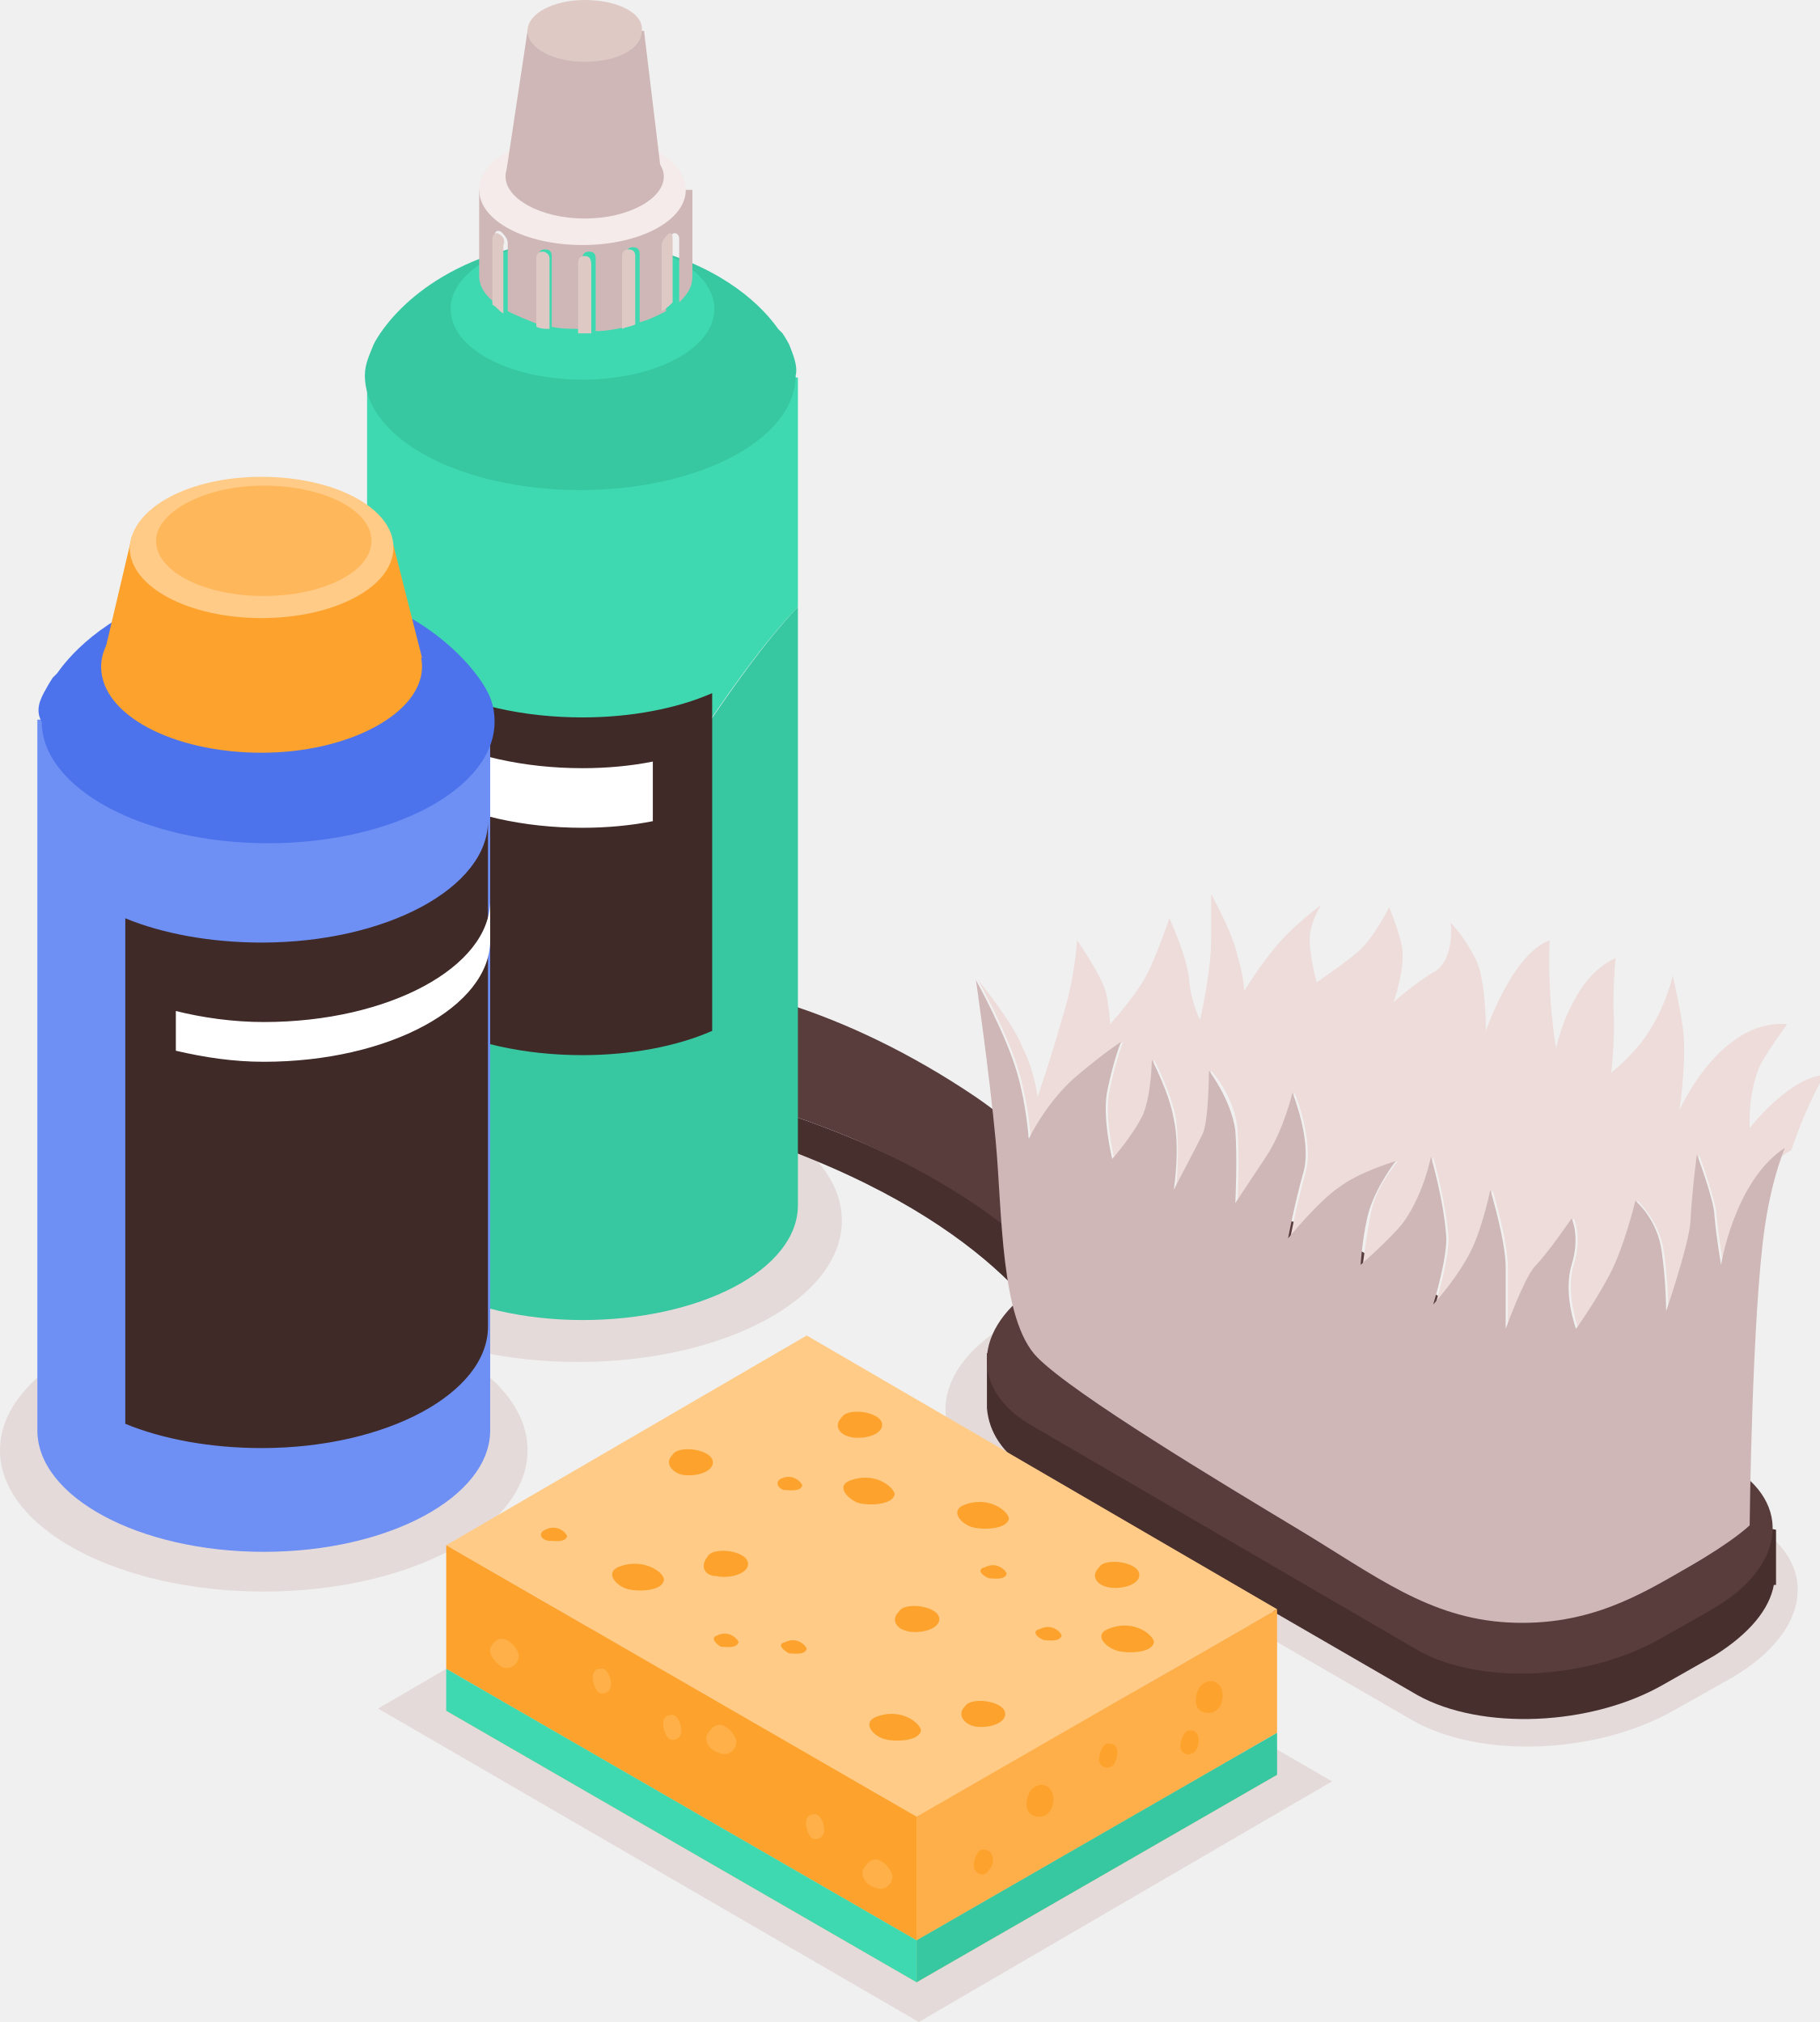
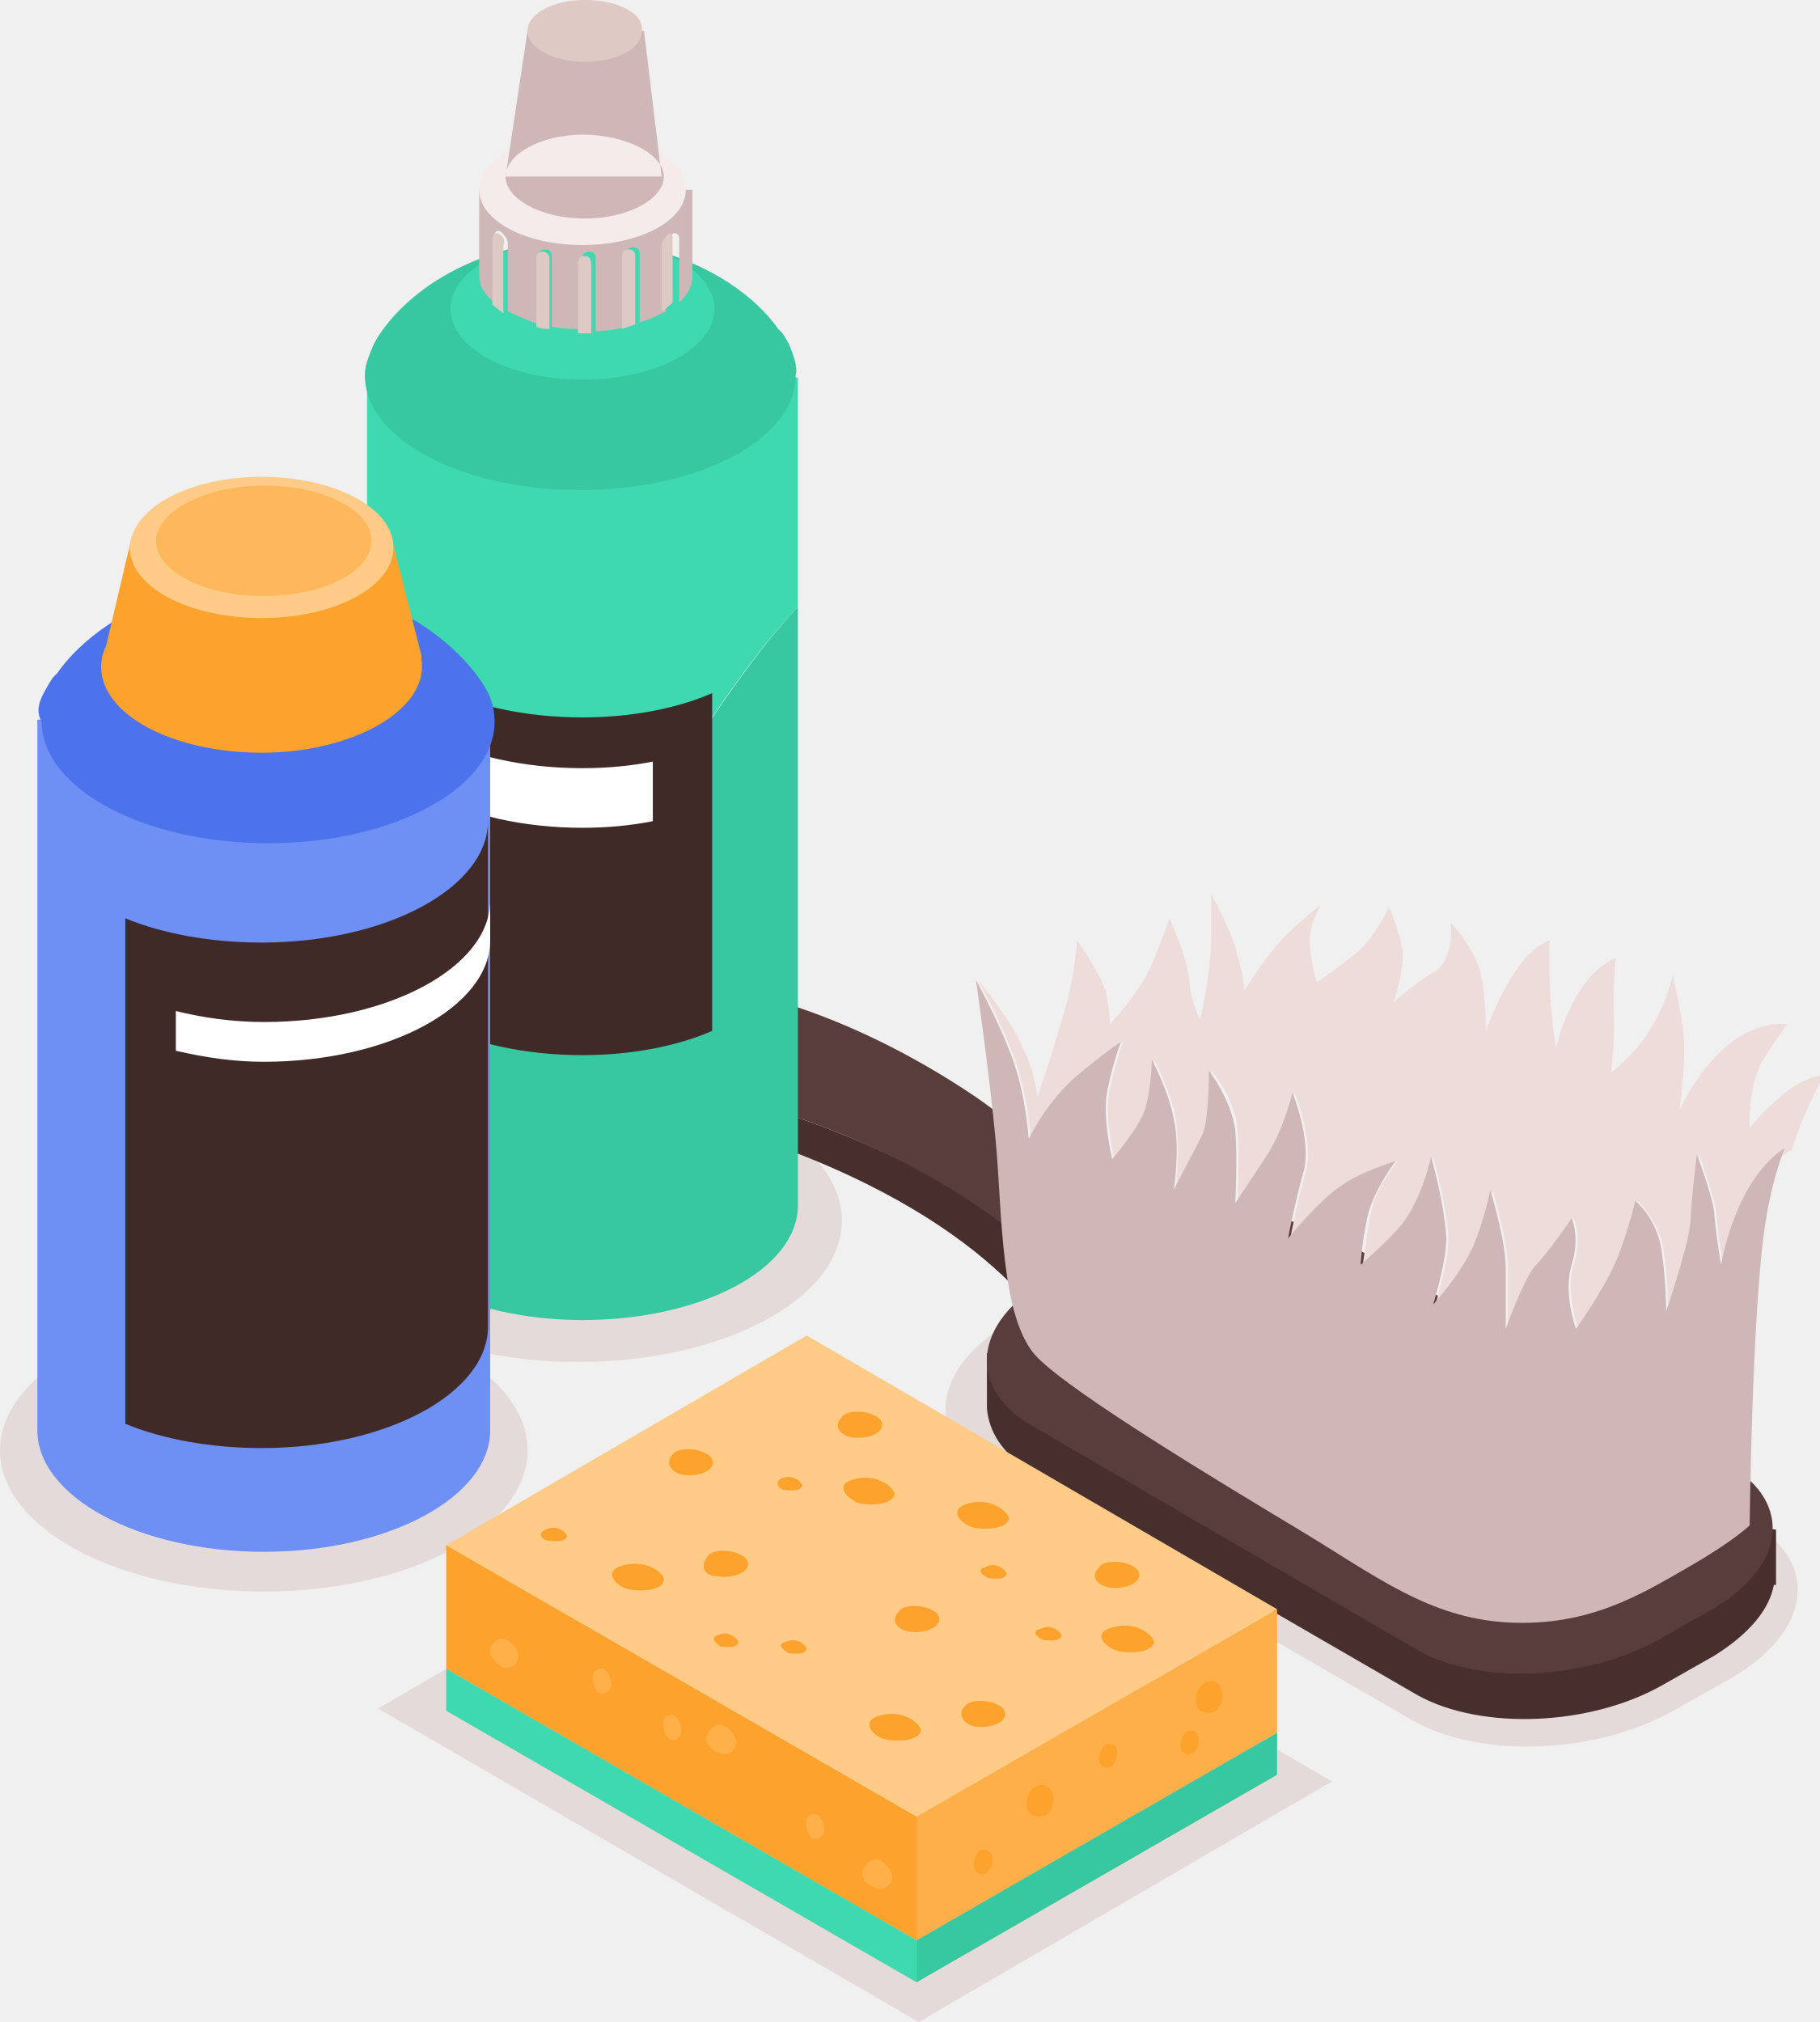
- <svg xmlns="http://www.w3.org/2000/svg" width="369" height="410" viewBox="0 0 369 410" fill="none">
-   <g clip-path="url(#clip0)">
-     <path opacity="0.5" d="M76.652 346.441L186.282 410L270.065 361.212L160.435 297.653L76.652 346.441Z" fill="#D8C4C3" />
-     <path opacity="0.5" d="M117.207 276.168C146.742 276.168 170.685 263.342 170.685 247.521C170.685 231.7 146.742 218.875 117.207 218.875C87.671 218.875 63.728 231.7 63.728 247.521C63.728 263.342 87.671 276.168 117.207 276.168Z" fill="#D8C4C3" />
-     <path opacity="0.5" d="M53.478 322.718C83.013 322.718 106.957 309.893 106.957 294.072C106.957 278.251 83.013 265.426 53.478 265.426C23.943 265.426 0 278.251 0 294.072C0 309.893 23.943 322.718 53.478 322.718Z" fill="#D8C4C3" />
-     <path opacity="0.5" d="M200.989 299.443L286.109 348.679C299.924 356.736 323.989 355.84 340.033 346.441L351.174 340.174C367.218 330.775 369 316.899 355.185 308.843L270.065 259.607C256.25 251.55 232.185 252.445 216.141 261.845L205 268.111C188.957 277.063 187.174 291.386 200.989 299.443Z" fill="#D8C4C3" />
-     <path d="M115.424 200.971C112.305 204.104 112.305 207.685 115.424 210.818C122.109 218.428 141.272 217.98 172.022 230.513C209.011 245.731 220.152 264.53 222.826 269.454L215.696 274.825C215.696 274.825 207.229 252.445 164.446 234.989C133.696 222.456 114.979 222.904 107.848 215.294C102.946 209.923 105.62 204.104 115.424 200.971Z" fill="#472F2E" />
-     <path d="M172.022 230.513C141.272 217.98 122.555 218.428 115.424 210.819C112.305 207.685 112.305 204.105 115.424 200.971C119.881 199.629 125.229 198.733 132.359 198.733C146.174 198.733 170.685 204.105 197.87 222.456C216.142 234.989 235.75 259.607 235.75 259.607L222.381 269.454C220.153 264.978 209.011 246.179 172.022 230.513Z" fill="#593D3D" />
-     <path d="M200.098 285.568V274.378L204.555 275.273C206.337 273.035 209.011 270.797 212.577 269.006L222.827 263.188C237.533 254.683 259.816 253.788 272.74 260.95L351.174 306.605C352.511 307.5 353.848 308.395 355.185 309.29L360.087 310.185V321.375H359.642C358.75 326.299 354.74 331.223 347.609 335.699L337.359 341.517C322.653 350.022 300.37 350.917 287.446 343.755L208.566 298.1C203.218 294.52 200.544 290.491 200.098 285.568Z" fill="#472F2E" />
-     <path d="M208.566 288.701L287 334.356C299.924 341.965 322.207 340.623 336.913 332.118L347.163 326.3C361.87 317.795 363.653 304.815 350.729 297.206L272.294 251.551C259.37 243.941 237.087 245.284 222.381 253.789L212.131 259.607C197.424 268.112 196.087 281.092 208.566 288.701Z" fill="#593D3D" />
-     <path d="M349.392 256.474C349.392 256.474 348.5 251.55 348.055 246.627C348.055 243.941 344.49 234.094 344.49 234.094C344.49 234.094 343.598 240.36 343.153 247.97C342.707 252.893 338.25 265.873 338.25 265.873C338.25 265.873 338.25 260.055 337.359 253.788C336.468 247.522 332.011 243.494 332.011 243.494C332.011 243.494 329.337 253.341 326.663 258.712C323.544 264.531 319.979 269.454 319.979 269.454C319.979 269.454 317.305 261.845 319.087 256.474C320.87 250.655 319.087 247.074 319.087 247.074C319.087 247.074 314.185 254.236 311.511 256.921C308.837 259.607 305.718 269.454 305.718 269.454C305.718 269.454 305.718 261.845 305.718 256.921C305.718 251.55 302.598 241.256 302.598 241.256C302.598 241.256 301.261 248.417 299.033 252.893C296.359 258.712 291.011 264.531 291.011 264.531C291.011 264.531 293.685 256.026 293.685 251.103C293.24 243.941 290.566 234.542 290.566 234.542C290.566 234.542 289.229 241.703 285.218 247.522C282.99 250.655 276.305 256.474 276.305 256.474C276.305 256.474 277.196 249.312 278.087 245.284C279.424 239.913 283.435 235.437 283.435 235.437C283.435 235.437 275.859 237.675 271.848 240.808C268.283 243.494 261.598 251.103 261.598 251.103C261.598 251.103 262.935 243.941 264.718 237.675C266.5 231.408 262.49 221.561 262.49 221.561C262.49 221.561 260.707 229.17 257.142 234.542C253.576 239.913 250.903 243.941 250.903 243.941C250.903 243.941 251.348 234.542 250.903 229.17C250.457 222.456 245.555 217.085 245.555 217.085C245.555 217.085 245.109 227.38 244.218 230.066C242.881 232.751 238.424 241.256 238.424 241.256C238.424 241.256 239.316 233.199 238.424 226.932C237.533 221.561 233.968 214.847 233.968 214.847C233.968 214.847 234.413 221.561 232.185 226.037C230.403 230.513 225.946 234.989 225.946 234.989C225.946 234.989 223.718 226.037 225.055 220.666C226.392 214.4 227.729 211.266 227.729 211.266C227.729 211.266 223.718 213.504 217.924 218.876C211.685 224.247 209.011 230.961 209.011 230.961C209.011 230.961 208.566 224.247 206.783 217.98C204.555 209.924 198.316 198.734 198.316 198.734C198.316 198.734 205 206.79 207.229 212.162C209.903 217.533 210.348 222.456 210.348 222.456C210.348 222.456 213.022 214.847 215.25 206.79C217.924 198.734 218.37 190.677 218.37 190.677C218.37 190.677 222.826 196.943 224.163 200.972C225.055 205 225.055 207.686 225.055 207.686C225.055 207.686 230.848 201.419 233.076 196.496C235.305 191.572 237.087 186.201 237.087 186.201C237.087 186.201 240.653 193.81 241.098 198.734C241.544 203.657 243.326 206.79 243.326 206.79C243.326 206.79 245.555 196.943 245.555 190.677C245.555 184.411 245.555 181.277 245.555 181.277C245.555 181.277 250.011 189.334 250.903 193.81C252.24 198.286 252.24 200.972 252.24 200.972C252.24 200.972 255.805 195.153 259.37 191.125C262.935 187.096 267.837 183.515 267.837 183.515C267.837 183.515 266.055 186.201 265.609 189.334C265.163 192.915 266.946 199.181 266.946 199.181C266.946 199.181 272.294 195.6 275.413 192.915C278.533 190.229 281.653 183.963 281.653 183.963C281.653 183.963 283.881 189.334 284.326 192.467C284.772 196.943 282.544 203.21 282.544 203.21C282.544 203.21 287 199.181 291.011 196.943C295.022 194.258 294.131 187.096 294.131 187.096C294.131 187.096 297.25 190.229 299.479 195.153C301.261 199.181 301.261 209.028 301.261 209.028C301.261 209.028 306.609 193.362 314.185 190.677C313.739 203.657 315.522 212.609 315.522 212.609C315.522 212.609 316.413 207.238 319.979 201.419C323.098 196.048 327.555 194.258 327.555 194.258C327.555 194.258 327.109 198.286 327.109 204.105C327.555 210.371 326.663 217.533 326.663 217.533C326.663 217.533 331.12 213.952 333.794 209.924C337.805 204.105 339.142 197.838 339.142 197.838C339.142 197.838 340.924 205.448 341.37 209.924C341.816 216.638 340.479 225.142 340.479 225.142C340.479 225.142 344.49 216.19 351.174 211.266C356.968 206.79 362.316 207.686 362.316 207.686C362.316 207.686 358.75 212.609 356.968 215.742C354.294 221.561 354.739 228.723 354.739 228.723C354.739 228.723 362.761 218.428 369.892 217.98C369.892 217.98 366.326 223.799 363.207 233.199C352.066 239.465 349.392 256.474 349.392 256.474Z" fill="#EDDCDA" />
-     <path d="M354.74 309.29C354.74 309.29 351.62 312.423 342.261 317.795C332.903 323.166 322.207 329.88 305.718 328.985C289.674 328.089 278.979 319.585 263.381 310.185C247.783 300.786 217.924 282.882 210.348 275.273C202.772 267.664 203.218 245.731 201.881 231.408C200.544 217.085 197.87 198.733 197.87 198.733C197.87 198.733 204.109 209.923 206.337 217.98C208.12 224.246 208.566 230.96 208.566 230.96C208.566 230.96 211.685 224.247 217.479 218.875C223.718 213.504 227.283 211.266 227.283 211.266C227.283 211.266 225.946 214.399 224.609 220.666C223.272 226.037 225.5 234.989 225.5 234.989C225.5 234.989 229.511 230.513 231.74 226.037C233.522 221.561 233.522 214.847 233.522 214.847C233.522 214.847 237.087 221.561 237.979 226.932C239.316 232.751 237.979 241.255 237.979 241.255C237.979 241.255 242.435 232.751 243.772 230.065C245.109 227.38 245.109 217.085 245.109 217.085C245.109 217.085 249.566 222.904 250.457 229.17C250.903 234.989 250.457 243.941 250.457 243.941C250.457 243.941 253.131 239.912 256.696 234.541C260.261 229.17 262.044 221.561 262.044 221.561C262.044 221.561 266.055 231.408 264.272 237.674C262.49 243.941 261.153 251.102 261.153 251.102C261.153 251.102 267.392 243.493 271.403 240.808C275.414 237.674 282.99 235.436 282.99 235.436C282.99 235.436 279.424 239.912 277.642 245.284C276.305 249.76 275.859 256.474 275.859 256.474C275.859 256.474 282.544 250.655 284.772 247.522C288.783 241.703 290.12 234.541 290.12 234.541C290.12 234.541 292.794 243.493 293.24 251.102C293.24 256.026 290.566 264.53 290.566 264.53C290.566 264.53 295.914 258.712 298.587 252.893C300.816 247.969 302.153 241.255 302.153 241.255C302.153 241.255 305.272 251.55 305.272 256.921C305.272 262.292 305.272 269.454 305.272 269.454C305.272 269.454 308.837 259.607 311.066 256.921C313.74 254.236 318.642 247.074 318.642 247.074C318.642 247.074 320.424 250.655 318.642 256.474C316.859 262.292 319.533 269.454 319.533 269.454C319.533 269.454 323.098 264.53 326.218 258.712C329.337 252.893 331.566 243.493 331.566 243.493C331.566 243.493 336.022 247.074 336.914 253.788C337.805 260.054 337.805 265.873 337.805 265.873C337.805 265.873 342.261 252.893 342.707 247.969C343.153 240.36 344.044 234.094 344.044 234.094C344.044 234.094 347.609 243.493 347.609 246.626C348.055 251.55 348.946 256.474 348.946 256.474C348.946 256.474 351.62 239.465 361.87 232.751C360.087 237.227 358.75 242.598 357.859 248.417C355.185 266.321 354.74 309.29 354.74 309.29Z" fill="#CEB7B6" />
-     <path d="M90.468 313.319L185.837 368.373L258.924 326.299L163.555 270.797L90.468 313.319Z" fill="#FFCB87" />
-     <path d="M90.468 346.889L185.837 401.943L258.924 359.869L163.555 304.367L90.468 346.889Z" fill="#FFCB87" />
-     <path d="M185.837 368.373L258.924 326.299V351.364L185.837 393.439V368.373Z" fill="#FFAF49" />
-     <path d="M185.837 368.373V393.439L90.468 338.384V313.319L185.837 368.373Z" fill="#FDA32D" />
-     <path d="M185.837 393.439L258.924 351.365V359.869L185.837 401.943V393.439Z" fill="#37C7A1" />
-     <path d="M185.837 401.944L90.468 346.889V338.385L185.837 393.439V401.944Z" fill="#3ED9B0" />
-     <path d="M197.424 350.022C199.207 350.47 202.772 350.022 203.663 348.232C205 345.098 196.978 343.756 195.642 345.994C193.859 347.784 195.642 349.574 197.424 350.022Z" fill="#FDA32D" />
-     <path d="M138.152 298.995C139.935 299.443 143.5 298.995 144.391 297.205C145.728 294.072 137.707 292.729 136.37 294.967C134.587 296.757 136.37 298.548 138.152 298.995Z" fill="#FDA32D" />
-     <path d="M224.609 321.823C226.392 322.27 229.957 321.823 230.848 320.032C232.185 316.899 224.163 315.556 222.826 317.794C221.044 319.585 222.381 321.375 224.609 321.823Z" fill="#FDA32D" />
-     <path d="M211.685 332.566C212.576 332.566 214.805 333.013 215.25 331.67C215.25 331.223 213.468 328.985 210.794 330.328C209.011 330.775 210.348 332.118 211.685 332.566Z" fill="#FDA32D" />
-     <path d="M146.174 333.908C147.065 333.908 149.294 334.356 149.739 333.013C149.739 332.566 147.957 330.328 145.283 331.67C143.946 332.118 145.283 333.461 146.174 333.908Z" fill="#FDA32D" />
-     <path d="M226.837 334.803C228.62 335.251 233.522 335.251 233.968 333.013C233.968 331.67 229.957 328.089 224.609 330.327C221.489 331.67 224.609 334.356 226.837 334.803Z" fill="#FDA32D" />
-     <path d="M179.598 352.708C181.381 353.155 186.283 353.155 186.728 350.917C186.728 349.574 182.718 345.994 177.37 348.232C174.696 349.574 177.37 352.26 179.598 352.708Z" fill="#FDA32D" />
-     <path d="M145.283 319.585C147.065 320.033 150.63 319.585 151.522 317.795C152.859 314.661 144.837 313.319 143.5 315.557C141.717 317.795 143.054 319.585 145.283 319.585Z" fill="#FDA32D" />
-     <path d="M184.055 330.775C185.837 331.223 189.402 330.775 190.294 328.985C191.631 325.851 183.609 324.509 182.272 326.747C180.489 328.537 181.826 330.327 184.055 330.775Z" fill="#FDA32D" />
-     <path d="M172.468 291.386C174.25 291.834 177.816 291.386 178.707 289.596C180.044 286.463 172.022 285.12 170.685 287.358C168.903 289.148 170.239 290.939 172.468 291.386Z" fill="#FDA32D" />
-     <path d="M159.098 302.129C159.989 302.129 162.218 302.576 162.663 301.233C162.663 300.786 160.881 298.548 158.207 299.891C156.87 300.786 158.207 302.129 159.098 302.129Z" fill="#FDA32D" />
-     <path d="M159.989 335.251C160.881 335.251 163.109 335.699 163.555 334.356C163.555 333.908 161.772 331.67 159.098 333.013C157.316 333.461 159.098 334.804 159.989 335.251Z" fill="#FDA32D" />
-     <path d="M200.544 320.032C201.435 320.032 203.663 320.48 204.109 319.137C204.109 318.69 202.326 316.452 199.653 317.794C197.87 318.242 199.207 319.585 200.544 320.032Z" fill="#FDA32D" />
-     <path d="M111.413 312.423C112.305 312.423 114.533 312.871 114.979 311.528C114.979 311.081 113.196 308.843 110.522 310.185C108.739 311.081 110.076 312.423 111.413 312.423Z" fill="#FDA32D" />
-     <path d="M174.25 304.814C176.033 305.262 180.935 305.262 181.381 303.024C181.381 301.681 177.37 298.1 172.022 300.338C169.348 301.681 172.468 304.367 174.25 304.814Z" fill="#FDA32D" />
-     <path d="M197.424 309.738C199.207 310.185 204.109 310.185 204.555 307.947C204.555 306.605 200.544 303.024 195.196 305.262C192.522 306.605 195.196 309.29 197.424 309.738Z" fill="#FDA32D" />
-     <path d="M127.457 322.27C129.24 322.718 134.142 322.718 134.587 320.48C135.033 319.137 130.576 315.557 125.229 317.795C122.555 319.137 125.229 321.823 127.457 322.27Z" fill="#FDA32D" />
-     <path d="M200.544 379.116C199.652 380.906 197.424 380.011 197.424 378.221C197.424 376.878 198.315 374.64 199.652 375.088C201.435 375.088 201.881 377.773 200.544 379.116Z" fill="#FDA32D" />
-     <path d="M225.946 357.631C225.054 358.974 222.826 358.526 222.826 356.736C222.826 355.393 223.717 353.155 225.054 353.603C226.837 353.603 226.837 355.841 225.946 357.631Z" fill="#FDA32D" />
-     <path d="M242.435 354.945C241.544 356.288 239.315 355.84 239.315 354.05C239.315 352.707 240.207 350.469 241.544 350.917C243.326 350.917 243.326 353.602 242.435 354.945Z" fill="#FDA32D" />
-     <path d="M135.033 351.812C135.924 353.603 138.152 352.707 138.152 350.917C138.152 349.574 137.261 347.336 135.924 347.784C134.142 347.784 134.142 350.022 135.033 351.812Z" fill="#FFB049" />
-     <path d="M120.772 342.412C121.663 344.203 123.891 343.308 123.891 341.517C123.891 340.174 123 337.936 121.663 338.384C119.88 338.384 119.88 340.622 120.772 342.412Z" fill="#FFB049" />
-     <path d="M164 371.954C164.892 373.745 167.12 372.85 167.12 371.059C167.12 369.716 166.229 367.478 164.892 367.926C163.109 367.926 163.109 370.164 164 371.954Z" fill="#FFB049" />
-     <path d="M145.729 355.393C147.511 356.288 149.294 354.945 149.294 353.155C149.294 351.812 146.174 347.784 143.946 350.917C142.163 352.707 143.946 354.945 145.729 355.393Z" fill="#FFB049" />
-     <path d="M101.609 337.936C103.392 338.832 105.174 337.489 105.174 335.698C105.174 334.356 102.055 330.327 99.826 333.46C98.489 334.803 100.272 337.041 101.609 337.936Z" fill="#FFB049" />
-     <path d="M177.37 382.696C179.152 383.591 180.935 382.249 180.935 380.458C180.935 379.115 177.815 375.087 175.587 378.22C173.805 380.011 175.587 382.249 177.37 382.696Z" fill="#FFB049" />
-     <path d="M213.468 363.897C213.022 362.107 211.239 361.211 209.457 362.554C208.12 363.449 206.783 368.373 210.794 368.373C213.022 368.373 213.913 365.687 213.468 363.897Z" fill="#FDA32D" />
-     <path d="M247.783 342.86C247.337 341.07 245.555 340.174 243.772 341.517C242.435 342.412 241.098 347.336 245.109 347.336C247.337 347.336 248.228 344.65 247.783 342.86Z" fill="#FDA32D" />
-     <path d="M161.772 123.09V76.54H74.424V182.62C120.772 203.21 134.587 151.288 161.772 123.09Z" fill="#3ED9B0" />
-     <path d="M118.098 267.664C142.163 267.664 161.772 257.369 161.772 244.388V123.089C134.587 151.736 120.326 203.657 74.424 182.62V244.388C74.424 256.921 94.032 267.664 118.098 267.664Z" fill="#37C7A1" />
-     <path d="M144.391 140.546C137.261 143.679 127.902 145.47 118.098 145.47C94.032 145.47 74.424 135.175 74.424 122.195V190.677C74.424 203.657 94.032 213.952 118.098 213.952C127.902 213.952 137.261 212.162 144.391 209.029V140.546Z" fill="#3F2A28" />
-     <path d="M132.359 154.422C127.902 155.317 123 155.764 118.098 155.764C94.032 155.764 74.424 145.47 74.424 132.489V144.574C74.424 157.555 94.032 167.85 118.098 167.85C123 167.85 127.902 167.402 132.359 166.507V154.422Z" fill="white" />
-     <path d="M159.989 69.826C159.989 69.826 159.543 68.93 158.652 67.588C158.206 67.14 158.206 67.14 157.761 66.692C154.641 62.216 147.065 54.607 132.359 50.579C127.456 49.236 124.337 50.579 122.554 53.264C120.772 53.264 119.435 52.817 117.652 52.817C115.869 52.817 114.087 52.817 112.75 53.264C111.413 50.579 108.293 49.236 102.946 50.579C82 56.398 75.761 69.826 75.761 69.826C74.87 72.064 73.978 73.854 73.978 76.092C73.978 89.072 93.587 99.367 117.652 99.367C141.717 99.367 161.326 89.072 161.326 76.092C161.772 74.302 160.88 72.064 159.989 69.826Z" fill="#37C7A1" />
-     <path d="M118.098 48.341C103.391 48.341 91.359 54.607 91.359 62.664C91.359 70.721 103.391 76.987 118.098 76.987C132.804 76.987 144.837 70.721 144.837 62.664C144.837 54.607 132.804 48.341 118.098 48.341Z" fill="#3ED9B0" />
-     <path d="M97.152 38.494V55.95C97.152 58.188 98.489 59.979 100.272 61.321V47.894C100.272 46.998 100.717 46.551 101.609 46.998C102.054 47.446 102.945 48.341 102.945 49.236V63.112C104.728 64.007 106.956 64.902 109.185 65.797V51.922C109.185 51.027 109.63 50.579 110.522 50.579C111.413 50.579 111.859 51.027 111.859 51.922V66.245C113.641 66.693 115.869 66.693 118.098 66.693V52.369C118.098 51.474 118.543 51.027 119.435 51.027C120.326 51.027 120.772 51.474 120.772 52.369V67.14C123 67.14 125.228 66.693 127.011 66.245V51.474C127.011 50.579 127.456 50.132 128.348 50.132C129.239 50.132 129.685 50.579 129.685 51.474V65.35C131.467 64.902 133.25 64.007 135.032 63.112V49.684C135.032 48.789 135.478 47.894 136.369 47.446C136.815 46.998 137.706 47.446 137.706 48.341V61.321C139.489 59.531 140.38 58.188 140.38 55.95V38.494H97.152Z" fill="#CEB7B6" />
-     <path d="M118.543 51.922C117.652 51.922 117.206 52.37 117.206 53.265V67.588C117.652 67.588 117.652 67.588 118.098 67.588C118.989 67.588 119.435 67.588 119.88 67.588V53.712C119.88 52.37 119.435 51.922 118.543 51.922Z" fill="#DEC9C5" />
-     <path d="M110.076 51.027C109.185 51.027 108.739 51.474 108.739 52.37V66.245C109.63 66.693 110.522 66.693 111.413 66.693V52.37C111.413 51.474 110.522 51.027 110.076 51.027Z" fill="#DEC9C5" />
-     <path d="M127.456 50.579C126.565 50.579 126.119 51.026 126.119 51.922V66.692C127.011 66.245 127.902 66.245 128.793 65.797V51.922C128.793 51.026 128.348 50.579 127.456 50.579Z" fill="#DEC9C5" />
-     <path d="M135.478 47.446C135.033 47.893 134.141 48.788 134.141 49.684V63.112C135.033 62.664 135.924 61.769 136.37 61.321V48.341C136.37 47.446 135.924 46.998 135.478 47.446Z" fill="#DEC9C5" />
-     <path d="M101.163 47.446C100.717 46.998 99.826 47.446 99.826 48.341V61.769C100.717 62.216 101.163 63.111 102.054 63.559V49.684C102.5 48.788 102.054 47.893 101.163 47.446Z" fill="#DEC9C5" />
-     <path d="M118.098 27.304C106.511 27.304 97.152 32.227 97.152 38.494C97.152 44.76 106.511 49.684 118.098 49.684C129.685 49.684 139.043 44.76 139.043 38.494C139.043 32.227 129.685 27.304 118.098 27.304Z" fill="#F4EBEA" />
-     <path d="M118.097 27.304C109.63 27.304 102.5 31.332 102.5 35.808C102.5 40.284 109.63 44.312 118.543 44.312C127.456 44.312 134.587 40.284 134.587 35.808C134.587 31.332 127.011 27.304 118.097 27.304Z" fill="#CEB7B6" />
-     <path d="M130.576 6.266L134.141 35.808H102.5L106.956 6.266H130.576Z" fill="#CEB7B6" />
-     <path d="M118.543 0C112.304 0 106.956 2.686 106.956 6.266C106.956 9.847 112.304 12.533 118.543 12.533C125.228 12.533 130.13 9.847 130.13 6.266C130.576 2.686 125.228 0 118.543 0Z" fill="#DEC9C5" />
-     <path d="M99.38 145.917V290.044C99.38 303.472 78.88 314.662 53.478 314.662C28.076 314.662 7.576 303.472 7.576 290.044V145.917H99.38Z" fill="#6E8FF4" />
-     <path d="M25.402 186.201C32.978 189.335 42.782 191.125 53.032 191.125C78.435 191.125 98.935 179.935 98.935 166.507V269.007C98.935 282.435 78.435 293.625 53.032 293.625C42.782 293.625 32.978 291.835 25.402 288.701V186.201V186.201Z" fill="#3F2A28" />
-     <path d="M35.652 205C41 206.343 47.239 207.238 53.478 207.238C78.88 207.238 99.38 196.048 99.38 182.62V190.677C99.38 204.105 78.88 215.295 53.478 215.295C47.239 215.295 41.446 214.4 35.652 213.057V205Z" fill="white" />
-     <path d="M9.359 139.651C9.359 139.651 9.804 138.756 10.696 137.413C11.141 136.965 11.141 136.965 11.587 136.518C14.707 132.042 22.728 123.537 38.326 119.509C43.674 118.166 46.793 119.509 48.576 122.194C50.359 122.194 52.141 121.747 53.924 121.747C55.706 121.747 57.489 121.747 59.272 122.194C61.054 119.509 64.174 117.718 69.522 119.509C91.359 125.775 98.489 139.651 98.489 139.651C99.826 141.889 100.272 144.127 100.272 146.365C100.272 159.793 79.772 170.983 54.37 170.983C28.967 170.983 8.467 159.793 8.467 146.365C7.13 144.127 8.022 141.889 9.359 139.651Z" fill="#4C73EB" />
-     <path d="M79.772 110.557L85.565 133.384H20.945L26.739 108.766L79.772 110.557Z" fill="#FDA32D" />
-     <path d="M53.032 117.718C70.859 117.718 85.565 125.327 85.565 135.175C85.565 144.574 70.859 152.631 53.032 152.631C35.206 152.631 20.5 145.022 20.5 135.175C20.5 125.775 35.206 117.718 53.032 117.718Z" fill="#FDA32D" />
-     <path d="M53.032 96.681C67.739 96.681 79.771 102.948 79.771 111.005C79.771 119.061 67.739 125.328 53.032 125.328C38.326 125.328 26.293 119.061 26.293 111.005C26.739 102.948 38.326 96.681 53.032 96.681Z" fill="#FFCB87" />
-     <path opacity="0.5" d="M53.478 98.471C65.511 98.471 75.315 103.395 75.315 109.661C75.315 115.928 65.511 120.851 53.478 120.851C41.446 120.851 31.641 115.928 31.641 109.661C31.641 103.843 41.446 98.471 53.478 98.471Z" fill="#FDA32D" />
+ <svg xmlns="http://www.w3.org/2000/svg" width="369" height="410" fill="none">
+   <g clip-path="url(#a)">
+     <path opacity=".5" d="M76.652 346.441l109.63 63.559 83.783-48.788-109.63-63.559-83.783 48.788zm40.555-70.273c29.535 0 53.478-12.826 53.478-28.647 0-15.821-23.943-28.646-53.478-28.646s-53.479 12.825-53.479 28.646c0 15.821 23.943 28.647 53.479 28.647zM53.478 322.718c29.535 0 53.479-12.825 53.479-28.646 0-15.821-23.944-28.646-53.479-28.646s-53.478 12.825-53.478 28.646c0 15.821 23.943 28.646 53.478 28.646zm147.511-23.275l85.12 49.236c13.815 8.057 37.88 7.161 53.924-2.238l11.141-6.267c16.044-9.399 17.826-23.275 4.011-31.331l-85.12-49.236c-13.815-8.057-37.88-7.162-53.924 2.238l-11.141 6.266c-16.043 8.952-17.826 23.275-4.011 31.332z" fill="#D8C4C3" />
+     <path d="M115.424 200.971c-3.119 3.133-3.119 6.714 0 9.847 6.685 7.61 25.848 7.162 56.598 19.695 36.989 15.218 48.13 34.017 50.804 38.941l-7.13 5.371s-8.467-22.38-51.25-39.836c-30.75-12.533-49.467-12.085-56.598-19.695-4.902-5.371-2.228-11.19 7.576-14.323z" fill="#472F2E" />
+     <path d="M172.022 230.513c-30.75-12.533-49.467-12.085-56.598-19.694-3.119-3.134-3.119-6.714 0-9.848 4.457-1.342 9.805-2.238 16.935-2.238 13.815 0 38.326 5.372 65.511 23.723 18.272 12.533 37.88 37.151 37.88 37.151l-13.369 9.847c-2.228-4.476-13.37-23.275-50.359-38.941z" fill="#593D3D" />
+     <path d="M200.098 285.568v-11.19l4.457.895c1.782-2.238 4.456-4.476 8.022-6.267l10.25-5.818c14.706-8.505 36.989-9.4 49.913-2.238l78.434 45.655 4.011 2.685 4.902.895v11.19h-.445c-.892 4.924-4.902 9.848-12.033 14.324l-10.25 5.818c-14.706 8.505-36.989 9.4-49.913 2.238l-78.88-45.655c-5.348-3.58-8.022-7.609-8.468-12.532z" fill="#472F2E" />
+     <path d="M208.566 288.701l78.434 45.655c12.924 7.609 35.207 6.267 49.913-2.238l10.25-5.818c14.707-8.505 16.49-21.485 3.566-29.094l-78.435-45.655c-12.924-7.61-35.207-6.267-49.913 2.238l-10.25 5.818c-14.707 8.505-16.044 21.485-3.565 29.094z" fill="#593D3D" />
+     <path d="M349.392 256.474s-.892-4.924-1.337-9.847c0-2.686-3.565-12.533-3.565-12.533s-.892 6.266-1.337 13.876c-.446 4.923-4.903 17.903-4.903 17.903s0-5.818-.891-12.085c-.891-6.266-5.348-10.294-5.348-10.294s-2.674 9.847-5.348 15.218c-3.119 5.819-6.684 10.742-6.684 10.742s-2.674-7.609-.892-12.98c1.783-5.819 0-9.4 0-9.4s-4.902 7.162-7.576 9.847c-2.674 2.686-5.793 12.533-5.793 12.533v-12.533c0-5.371-3.12-15.665-3.12-15.665s-1.337 7.161-3.565 11.637c-2.674 5.819-8.022 11.638-8.022 11.638s2.674-8.505 2.674-13.428c-.445-7.162-3.119-16.561-3.119-16.561s-1.337 7.161-5.348 12.98c-2.228 3.133-8.913 8.952-8.913 8.952s.891-7.162 1.782-11.19c1.337-5.371 5.348-9.847 5.348-9.847s-7.576 2.238-11.587 5.371c-3.565 2.686-10.25 10.295-10.25 10.295s1.337-7.162 3.12-13.428c1.782-6.267-2.228-16.114-2.228-16.114s-1.783 7.609-5.348 12.981l-6.239 9.399s.445-9.399 0-14.771c-.446-6.714-5.348-12.085-5.348-12.085s-.446 10.295-1.337 12.981c-1.337 2.685-5.794 11.19-5.794 11.19s.892-8.057 0-14.324c-.891-5.371-4.456-12.085-4.456-12.085s.445 6.714-1.783 11.19c-1.782 4.476-6.239 8.952-6.239 8.952s-2.228-8.952-.891-14.323c1.337-6.266 2.674-9.4 2.674-9.4s-4.011 2.238-9.805 7.61c-6.239 5.371-8.913 12.085-8.913 12.085s-.445-6.714-2.228-12.981c-2.228-8.056-8.467-19.246-8.467-19.246s6.684 8.056 8.913 13.428c2.674 5.371 3.119 10.294 3.119 10.294s2.674-7.609 4.902-15.666c2.674-8.056 3.12-16.113 3.12-16.113s4.456 6.266 5.793 10.295c.892 4.028.892 6.714.892 6.714s5.793-6.267 8.021-11.19c2.229-4.924 4.011-10.295 4.011-10.295s3.566 7.609 4.011 12.533c.446 4.923 2.228 8.056 2.228 8.056s2.229-9.847 2.229-16.113v-9.4s4.456 8.057 5.348 12.533c1.337 4.476 1.337 7.162 1.337 7.162s3.565-5.819 7.13-9.847c3.565-4.029 8.467-7.61 8.467-7.61s-1.782 2.686-2.228 5.819c-.446 3.581 1.337 9.847 1.337 9.847s5.348-3.581 8.467-6.266c3.12-2.686 6.24-8.952 6.24-8.952s2.228 5.371 2.673 8.504c.446 4.476-1.782 10.743-1.782 10.743s4.456-4.029 8.467-6.267c4.011-2.685 3.12-9.847 3.12-9.847s3.119 3.133 5.348 8.057c1.782 4.028 1.782 13.875 1.782 13.875s5.348-15.666 12.924-18.351c-.446 12.98 1.337 21.932 1.337 21.932s.891-5.371 4.457-11.19c3.119-5.371 7.576-7.161 7.576-7.161s-.446 4.028-.446 9.847c.446 6.266-.446 13.428-.446 13.428s4.457-3.581 7.131-7.609c4.011-5.819 5.348-12.086 5.348-12.086s1.782 7.61 2.228 12.086c.446 6.714-.891 15.218-.891 15.218s4.011-8.952 10.695-13.876c5.794-4.476 11.142-3.58 11.142-3.58s-3.566 4.923-5.348 8.056c-2.674 5.819-2.229 12.981-2.229 12.981s8.022-10.295 15.153-10.743c0 0-3.566 5.819-6.685 15.219-11.141 6.266-13.815 23.275-13.815 23.275z" fill="#EDDCDA" />
+     <path d="M354.74 309.29s-3.12 3.133-12.479 8.505c-9.358 5.371-20.054 12.085-36.543 11.19-16.044-.896-26.739-9.4-42.337-18.8-15.598-9.399-45.457-27.303-53.033-34.912-7.576-7.609-7.13-29.542-8.467-43.865-1.337-14.323-4.011-32.675-4.011-32.675s6.239 11.19 8.467 19.247c1.783 6.266 2.229 12.98 2.229 12.98s3.119-6.713 8.913-12.085c6.239-5.371 9.804-7.609 9.804-7.609s-1.337 3.133-2.674 9.4c-1.337 5.371.891 14.323.891 14.323s4.011-4.476 6.24-8.952c1.782-4.476 1.782-11.19 1.782-11.19s3.565 6.714 4.457 12.085c1.337 5.819 0 14.323 0 14.323s4.456-8.504 5.793-11.19c1.337-2.685 1.337-12.98 1.337-12.98s4.457 5.819 5.348 12.085c.446 5.819 0 14.771 0 14.771l6.239-9.4c3.565-5.371 5.348-12.98 5.348-12.98s4.011 9.847 2.228 16.113c-1.782 6.267-3.119 13.428-3.119 13.428s6.239-7.609 10.25-10.294c4.011-3.134 11.587-5.372 11.587-5.372s-3.566 4.476-5.348 9.848c-1.337 4.476-1.783 11.19-1.783 11.19s6.685-5.819 8.913-8.952c4.011-5.819 5.348-12.981 5.348-12.981s2.674 8.952 3.12 16.561c0 4.924-2.674 13.428-2.674 13.428s5.348-5.818 8.021-11.637c2.229-4.924 3.566-11.638 3.566-11.638s3.119 10.295 3.119 15.666v12.533s3.565-9.847 5.794-12.533c2.674-2.685 7.576-9.847 7.576-9.847s1.782 3.581 0 9.4c-1.783 5.818.891 12.98.891 12.98s3.565-4.924 6.685-10.742c3.119-5.819 5.348-15.219 5.348-15.219s4.456 3.581 5.348 10.295c.891 6.266.891 12.085.891 12.085s4.456-12.98 4.902-17.904c.446-7.609 1.337-13.875 1.337-13.875s3.565 9.399 3.565 12.532c.446 4.924 1.337 9.848 1.337 9.848s2.674-17.009 12.924-23.723c-1.783 4.476-3.12 9.847-4.011 15.666-2.674 17.904-3.119 60.873-3.119 60.873z" fill="#CEB7B6" />
+     <path d="M90.468 313.319l95.369 55.054 73.087-42.074-95.369-55.502-73.087 42.522zM90.468 346.889l95.369 55.054 73.087-42.074-95.369-55.502-73.087 42.522z" fill="#FFCB87" />
+     <path d="M185.837 368.373l73.087-42.074v25.065l-73.087 42.075v-25.066z" fill="#FFAF49" />
+     <path d="M185.837 368.373v25.066l-95.37-55.055v-25.065l95.37 55.054z" fill="#FDA32D" />
+     <path d="M185.837 393.439l73.087-42.074v8.504l-73.087 42.074v-8.504z" fill="#37C7A1" />
+     <path d="M185.837 401.944l-95.37-55.055v-8.504l95.37 55.054v8.505z" fill="#3ED9B0" />
+     <path d="M197.424 350.022c1.783.448 5.348 0 6.239-1.79 1.337-3.134-6.685-4.476-8.021-2.238-1.783 1.79 0 3.58 1.782 4.028zm-59.272-51.027c1.783.448 5.348 0 6.239-1.79 1.337-3.133-6.684-4.476-8.021-2.238-1.783 1.79 0 3.581 1.782 4.028zm86.457 22.828c1.783.447 5.348 0 6.239-1.791 1.337-3.133-6.685-4.476-8.022-2.238-1.782 1.791-.445 3.581 1.783 4.029zm-12.924 10.743c.891 0 3.12.447 3.565-.896 0-.447-1.782-2.685-4.456-1.342-1.783.447-.446 1.79.891 2.238zm-65.511 1.342c.891 0 3.12.448 3.565-.895 0-.447-1.782-2.685-4.456-1.343-1.337.448 0 1.791.891 2.238zm80.663.895c1.783.448 6.685.448 7.131-1.79 0-1.343-4.011-4.924-9.359-2.686-3.12 1.343 0 4.029 2.228 4.476zm-47.239 17.905c1.783.447 6.685.447 7.13-1.791 0-1.343-4.01-4.923-9.358-2.685-2.674 1.342 0 4.028 2.228 4.476zm-34.315-33.123c1.782.448 5.347 0 6.239-1.79 1.337-3.134-6.685-4.476-8.022-2.238-1.783 2.238-.446 4.028 1.783 4.028zm38.772 11.19c1.782.448 5.347 0 6.239-1.79 1.337-3.134-6.685-4.476-8.022-2.238-1.783 1.79-.446 3.58 1.783 4.028zm-11.587-39.389c1.782.448 5.348 0 6.239-1.79 1.337-3.133-6.685-4.476-8.022-2.238-1.782 1.79-.446 3.581 1.783 4.028zm-13.37 10.743c.891 0 3.12.447 3.565-.896 0-.447-1.782-2.685-4.456-1.342-1.337.895 0 2.238.891 2.238zm.891 33.122c.892 0 3.12.448 3.566-.895 0-.448-1.783-2.686-4.457-1.343-1.782.448 0 1.791.891 2.238zm40.555-15.219c.891 0 3.119.448 3.565-.895 0-.447-1.783-2.685-4.456-1.343-1.783.448-.446 1.791.891 2.238zm-89.131-7.609c.892 0 3.12.448 3.566-.895 0-.447-1.783-2.685-4.457-1.343-1.783.896-.446 2.238.891 2.238zm62.837-7.609c1.783.448 6.685.448 7.131-1.79 0-1.343-4.011-4.924-9.359-2.686-2.674 1.343.446 4.029 2.228 4.476zm23.174 4.924c1.783.447 6.685.447 7.131-1.791 0-1.342-4.011-4.923-9.359-2.685-2.674 1.343 0 4.028 2.228 4.476zm-69.967 12.532c1.783.448 6.685.448 7.13-1.79.446-1.343-4.011-4.923-9.358-2.685-2.674 1.342 0 4.028 2.228 4.475zm73.087 56.846c-.892 1.79-3.12.895-3.12-.895 0-1.343.891-3.581 2.228-3.133 1.783 0 2.229 2.685.892 4.028zm25.402-21.485c-.892 1.343-3.12.895-3.12-.895 0-1.343.891-3.581 2.228-3.133 1.783 0 1.783 2.238.892 4.028zm16.489-2.686c-.891 1.343-3.12.895-3.12-.895 0-1.343.892-3.581 2.229-3.133 1.782 0 1.782 2.685.891 4.028z" fill="#FDA32D" />
+     <path d="M135.033 351.812c.891 1.791 3.119.895 3.119-.895 0-1.343-.891-3.581-2.228-3.133-1.782 0-1.782 2.238-.891 4.028zm-14.261-9.4c.891 1.791 3.119.896 3.119-.895 0-1.343-.891-3.581-2.228-3.133-1.783 0-1.783 2.238-.891 4.028zm43.228 29.542c.892 1.791 3.12.896 3.12-.895 0-1.343-.891-3.581-2.228-3.133-1.783 0-1.783 2.238-.892 4.028zm-18.271-16.561c1.782.895 3.565-.448 3.565-2.238 0-1.343-3.12-5.371-5.348-2.238-1.783 1.79 0 4.028 1.783 4.476zm-44.12-17.457c1.783.896 3.565-.447 3.565-2.238 0-1.342-3.119-5.371-5.348-2.238-1.337 1.343.446 3.581 1.783 4.476zm75.761 44.76c1.782.895 3.565-.447 3.565-2.238 0-1.343-3.12-5.371-5.348-2.238-1.782 1.791 0 4.029 1.783 4.476z" fill="#FFB049" />
+     <path d="M213.468 363.897c-.446-1.79-2.229-2.686-4.011-1.343-1.337.895-2.674 5.819 1.337 5.819 2.228 0 3.119-2.686 2.674-4.476zm34.315-21.037c-.446-1.79-2.228-2.686-4.011-1.343-1.337.895-2.674 5.819 1.337 5.819 2.228 0 3.119-2.686 2.674-4.476z" fill="#FDA32D" />
+     <path d="M161.772 123.09v-46.55h-87.348v106.08c46.348 20.59 60.163-31.332 87.348-59.53z" fill="#3ED9B0" />
+     <path d="M118.098 267.664c24.065 0 43.674-10.295 43.674-23.276v-121.299c-27.185 28.647-41.446 80.568-87.348 59.531v61.768c0 12.533 19.608 23.276 43.674 23.276z" fill="#37C7A1" />
+     <path d="M144.391 140.546c-7.13 3.133-16.489 4.924-26.293 4.924-24.066 0-43.674-10.295-43.674-23.275v68.482c0 12.98 19.608 23.275 43.674 23.275 9.804 0 19.163-1.79 26.293-4.923v-68.483z" fill="#3F2A28" />
+     <path d="M132.359 154.422c-4.457.895-9.359 1.342-14.261 1.342-24.066 0-43.674-10.294-43.674-23.275v12.085c0 12.981 19.608 23.276 43.674 23.276 4.902 0 9.804-.448 14.261-1.343v-12.085z" fill="#fff" />
+     <path d="M159.989 69.826s-.446-.896-1.337-2.238l-.891-.896c-3.12-4.476-10.696-12.085-25.402-16.113-4.903-1.343-8.022 0-9.805 2.685l-4.902-.447s-3.565 0-4.902.447c-1.337-2.685-4.457-4.028-9.804-2.685-20.946 5.819-27.185 19.247-27.185 19.247-.891 2.238-1.783 4.028-1.783 6.266 0 12.98 19.609 23.275 43.674 23.275 24.065 0 43.674-10.295 43.674-23.275.446-1.79-.446-4.028-1.337-6.266z" fill="#37C7A1" />
+     <path d="M118.098 48.34c-14.707 0-26.74 6.267-26.74 14.324 0 8.057 12.033 14.323 26.74 14.323 14.706 0 26.739-6.266 26.739-14.323s-12.033-14.323-26.739-14.323z" fill="#3ED9B0" />
+     <path d="M97.152 38.494v17.456c0 2.238 1.337 4.029 3.12 5.371v-13.427c0-.896.445-1.343 1.337-.896.445.448 1.336 1.343 1.336 2.238v13.876c1.783.895 4.011 1.79 6.24 2.685v-13.875c0-.895.445-1.343 1.337-1.343.891 0 1.337.448 1.337 1.343v14.323c1.782.448 4.01.448 6.239.448v-14.324c0-.895.445-1.342 1.337-1.342.891 0 1.337.447 1.337 1.342v14.771c2.228 0 4.456-.447 6.239-.895v-14.77c0-.896.445-1.343 1.337-1.343.891 0 1.337.447 1.337 1.342v13.876c1.782-.448 3.565-1.343 5.347-2.238v-13.428c0-.895.446-1.79 1.337-2.238.446-.448 1.337 0 1.337.895v12.98c1.783-1.79 2.674-3.133 2.674-5.37v-17.458h-43.228z" fill="#CEB7B6" />
+     <path d="M118.543 51.922c-.891 0-1.337.448-1.337 1.343v14.323h2.674v-13.876c0-1.343-.445-1.79-1.337-1.79zm-8.467-.895c-.891 0-1.337.447-1.337 1.343v13.875c.891.448 1.783.448 2.674.448v-14.323c0-.895-.891-1.343-1.337-1.343zm17.38-.448c-.891 0-1.337.447-1.337 1.343v14.77l2.674-.895v-13.875c0-.895-.445-1.343-1.337-1.343zm8.022-3.133c-.445.447-1.337 1.342-1.337 2.238v13.428c.892-.448 1.783-1.343 2.229-1.79v-12.982c0-.895-.446-1.343-.892-.895zm-34.315 0c-.446-.448-1.337 0-1.337.895v13.428l2.228 1.79v-13.875c.446-.896 0-1.79-.891-2.238z" fill="#DEC9C5" />
+     <path d="M118.098 27.304c-11.587 0-20.946 4.923-20.946 11.19 0 6.266 9.359 11.19 20.946 11.19 11.587 0 20.945-4.924 20.945-11.19 0-6.267-9.358-11.19-20.945-11.19z" fill="#F4EBEA" />
+     <path d="M118.097 27.304c-8.467 0-15.597 4.028-15.597 8.504s7.13 8.504 16.043 8.504 16.044-4.028 16.044-8.504-7.576-8.504-16.49-8.504zM130.576 6.266l3.565 29.542h-31.641l4.456-29.542h23.62z" fill="#CEB7B6" />
+     <path d="M118.543 0c-6.239 0-11.587 2.686-11.587 6.266 0 3.581 5.348 6.267 11.587 6.267 6.685 0 11.587-2.686 11.587-6.267.446-3.58-4.902-6.266-11.587-6.266z" fill="#DEC9C5" />
+     <path d="M99.38 145.917v144.127c0 13.428-20.5 24.618-45.902 24.618s-45.902-11.19-45.902-24.618v-144.127h91.804z" fill="#6E8FF4" />
+     <path d="M25.402 186.201c7.576 3.134 17.38 4.924 27.63 4.924 25.403 0 45.903-11.19 45.903-24.618v102.5c0 13.428-20.5 24.618-45.903 24.618-10.25 0-20.054-1.79-27.63-4.924v-102.5z" fill="#3F2A28" />
+     <path d="M35.652 205c5.348 1.343 11.587 2.238 17.826 2.238 25.402 0 45.902-11.19 45.902-24.618v8.057c0 13.428-20.5 24.618-45.902 24.618-6.239 0-12.032-.895-17.826-2.238v-8.057z" fill="#fff" />
+     <path d="M9.359 139.651s.445-.895 1.337-2.238l.89-.895c3.12-4.476 11.142-12.981 26.74-17.009 5.348-1.343 8.467 0 10.25 2.685l5.348-.447c1.782 0 3.565 0 5.348.447 1.782-2.685 4.902-4.476 10.25-2.685 21.837 6.266 28.967 20.142 28.967 20.142 1.337 2.238 1.783 4.476 1.783 6.714 0 13.428-20.5 24.618-45.903 24.618-25.402 0-45.902-11.19-45.902-24.618-1.337-2.238-.445-4.476.892-6.714z" fill="#4C73EB" />
+     <path d="M79.772 110.557l5.793 22.827h-64.62l5.794-24.618 53.033 1.791zM53.032 117.718c17.827 0 32.533 7.609 32.533 17.457 0 9.399-14.706 17.456-32.532 17.456-17.827 0-32.533-7.609-32.533-17.456 0-9.4 14.706-17.457 32.532-17.457z" fill="#FDA32D" />
+     <path d="M53.032 96.681c14.707 0 26.74 6.267 26.74 14.324 0 8.056-12.033 14.323-26.74 14.323-14.706 0-26.739-6.267-26.739-14.323.446-8.057 12.033-14.324 26.74-14.324z" fill="#FFCB87" />
+     <path opacity=".5" d="M53.478 98.471c12.033 0 21.837 4.924 21.837 11.19 0 6.267-9.804 11.19-21.837 11.19-12.032 0-21.837-4.923-21.837-11.19 0-5.818 9.805-11.19 21.837-11.19z" fill="#FDA32D" />
  </g>
  <defs>
-     <clipPath id="clip0">
-       <rect width="369" height="410" fill="white" />
+     <clipPath id="a">
+       <path fill="#fff" d="M0 0h369v410h-369z" />
    </clipPath>
  </defs>
</svg>
